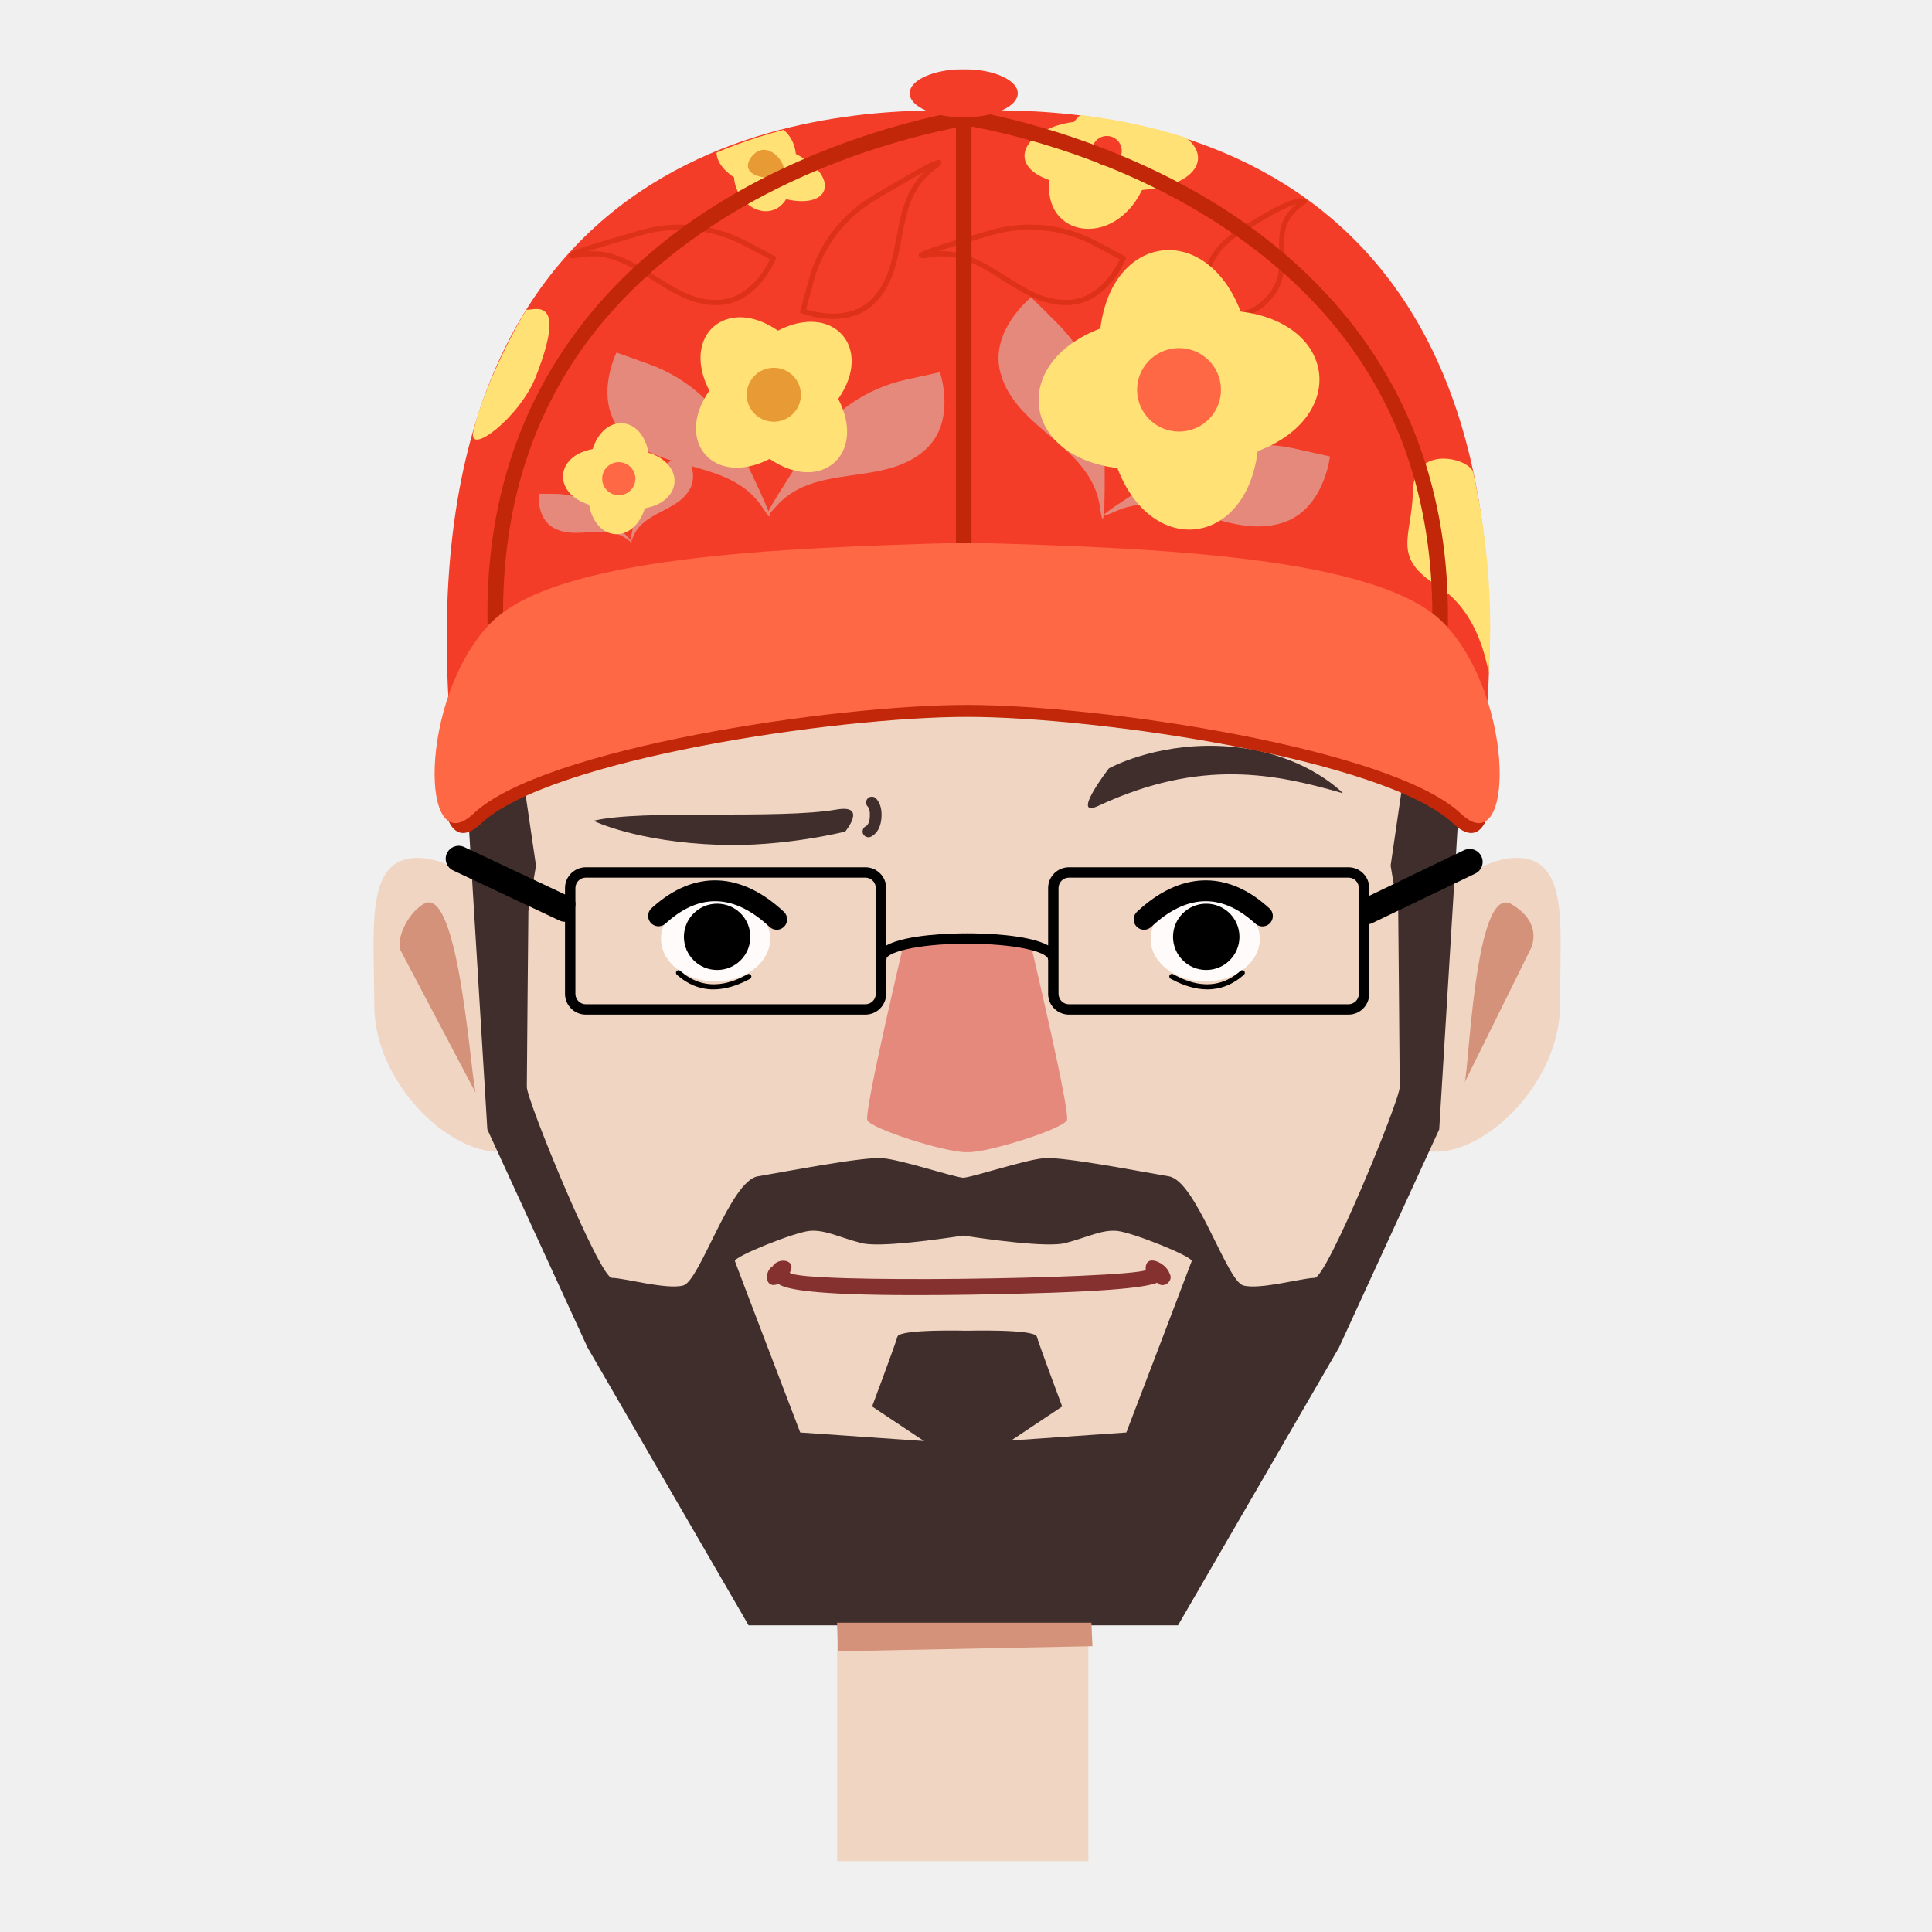
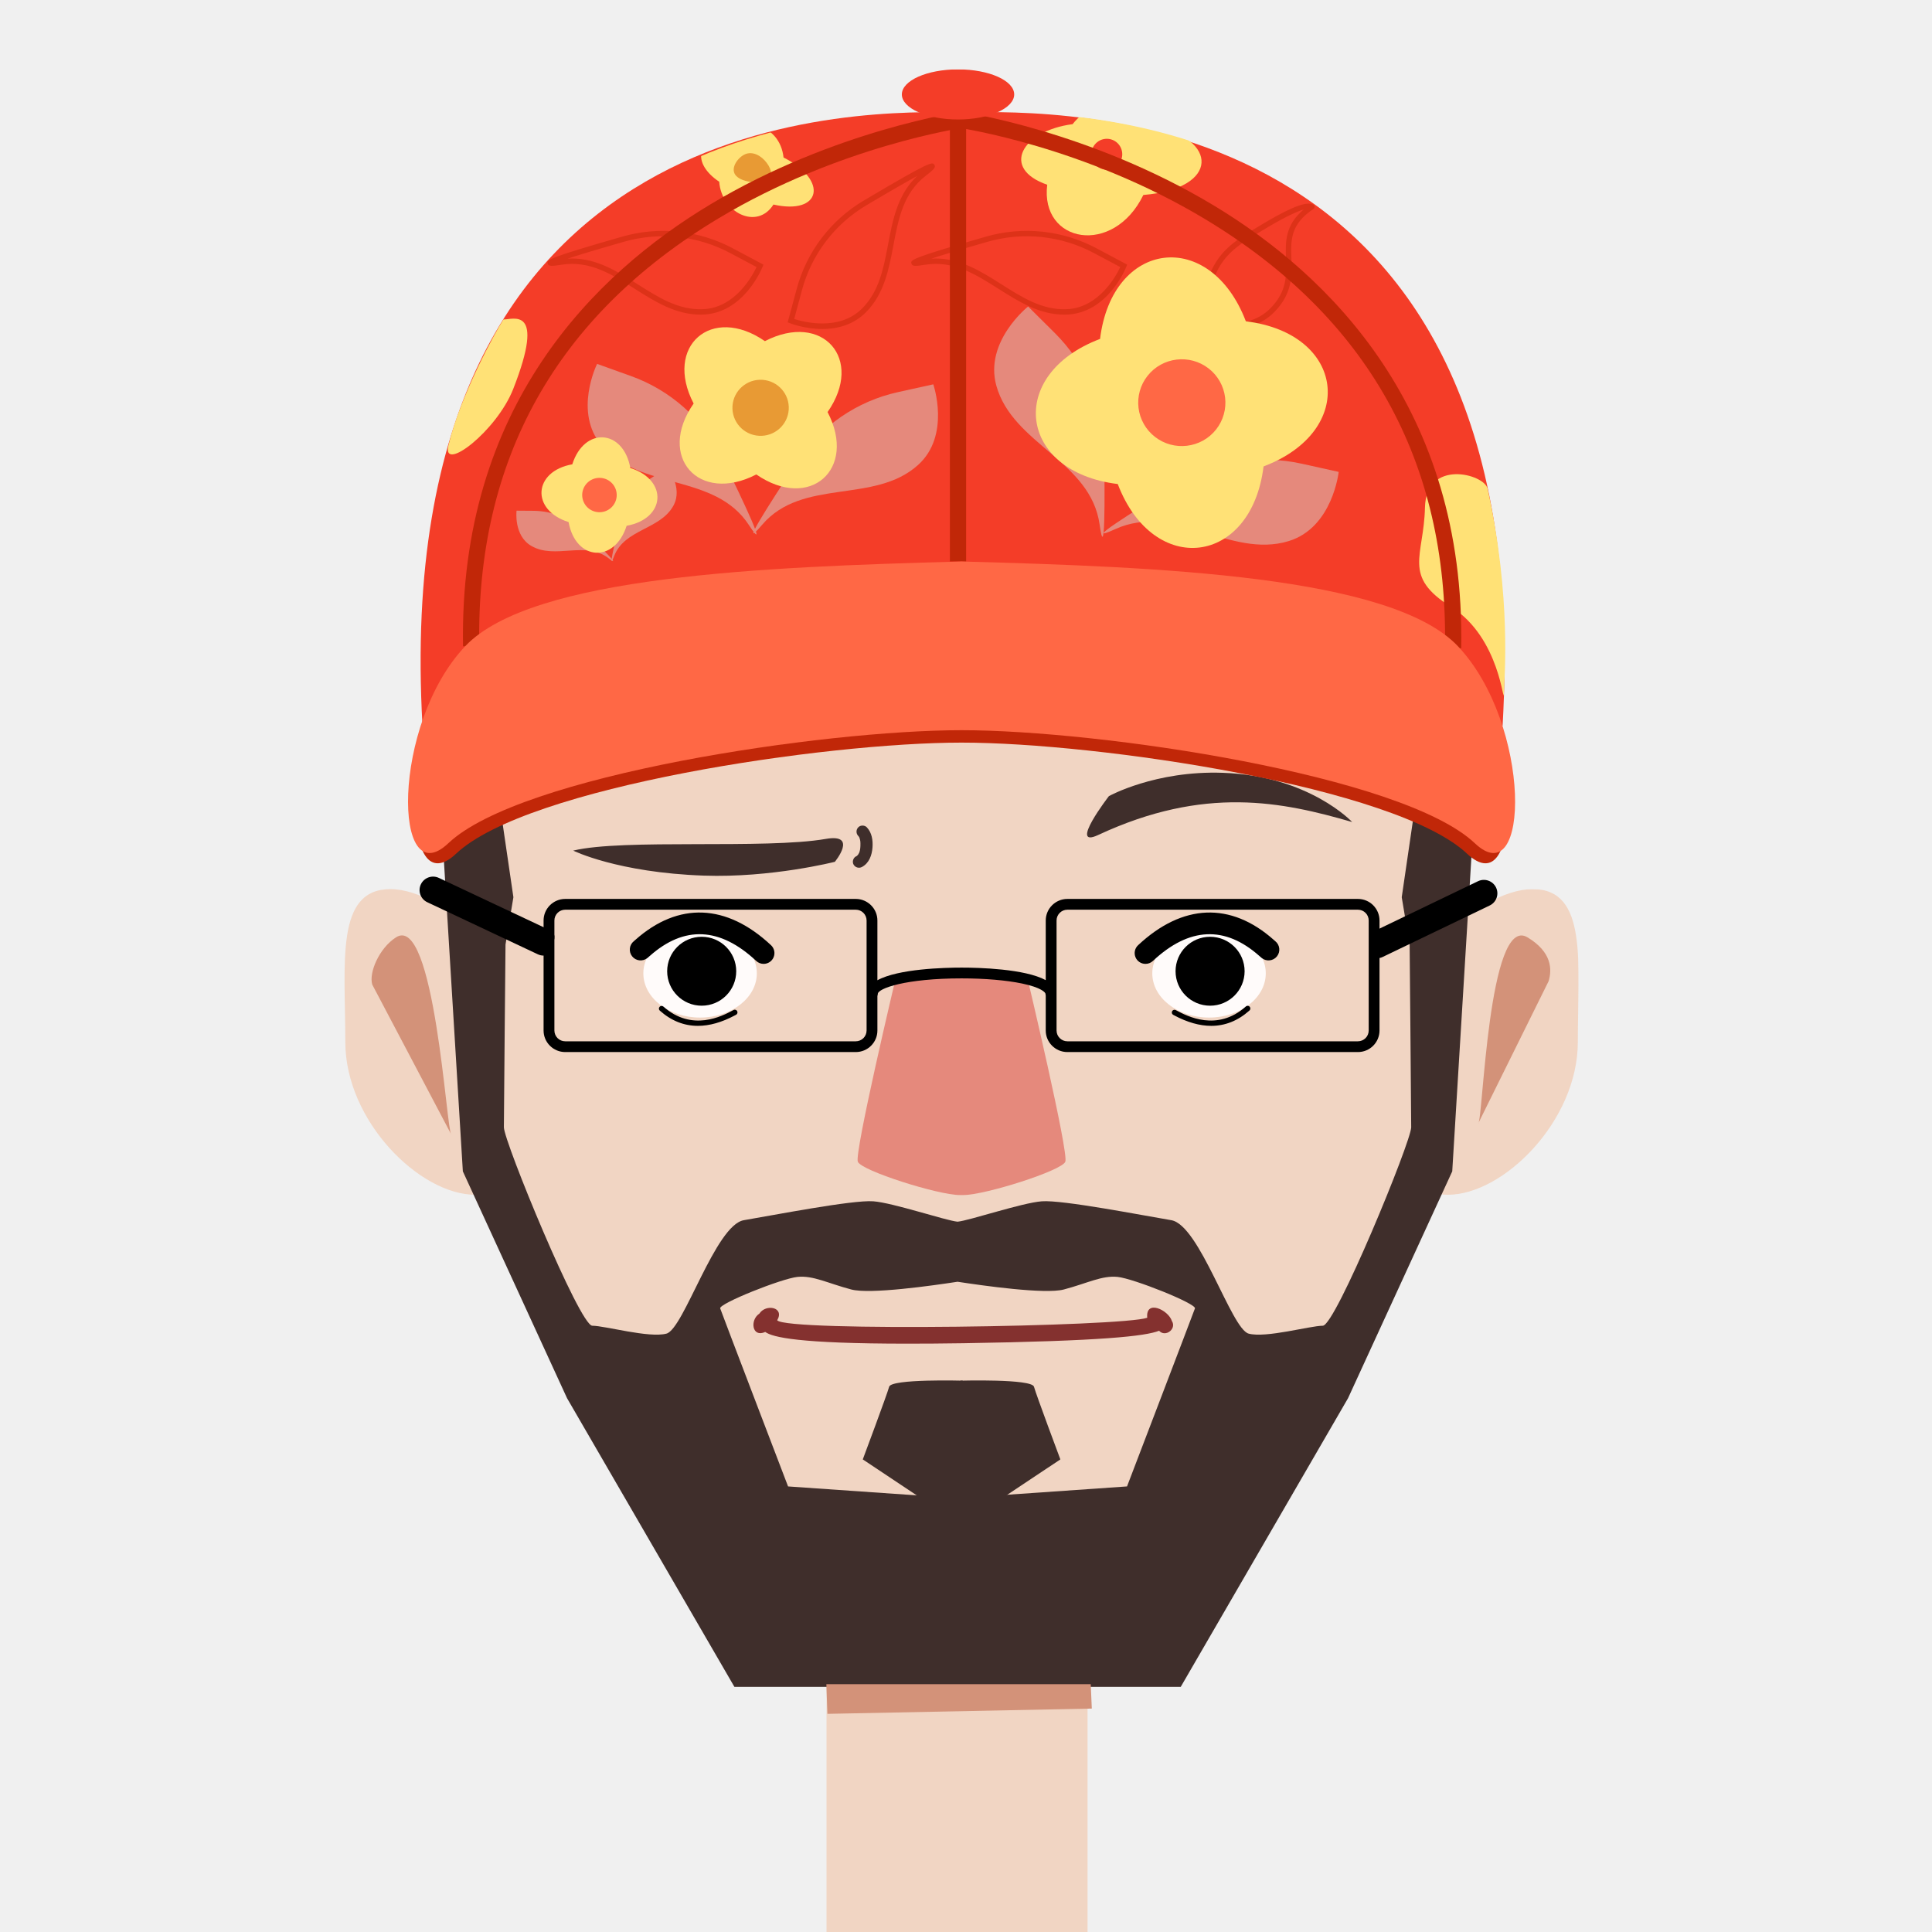
<svg xmlns="http://www.w3.org/2000/svg" xmlns:xlink="http://www.w3.org/1999/xlink" width="300" height="300">
  <defs>
-     <path id="a" d="M.737.122h28.51v45.66H.736z" />
-     <path d="M81.41.146h-1.176C67.588.082-5.038-2.63.338 91.918l80.491-12.014 80.485 12.014c5.034-88.562-58.38-91.79-76.81-91.79-1.25 0-2.293.014-3.094.018" id="c" />
-     <path d="M81.41.146h-1.176C67.588.082-5.038-2.63.338 91.918l80.491-12.014 80.485 12.014c5.034-88.562-58.38-91.79-76.81-91.79-1.25 0-2.293.014-3.094.018" id="e" />
-     <path d="M81.41.146h-1.176C67.588.082-5.038-2.63.338 91.918l80.491-12.014 80.485 12.014c5.034-88.562-58.38-91.79-76.81-91.79-1.25 0-2.293.014-3.094.018" id="g" />
-     <path d="M81.41.146h-1.176C67.588.082-5.038-2.63.338 91.918l80.491-12.014 80.485 12.014c5.034-88.562-58.38-91.79-76.81-91.79-1.25 0-2.293.014-3.094.018" id="i" />
-     <path id="k" d="M0 279h184.355V.743H0z" />
+     <path id="a" d="M.766.127h29.633v47.46H.766z" />
+     <path d="M84.62.152h-1.223C70.253.085-5.237-2.735.35 95.542l83.665-12.488 83.658 12.489C172.907 3.488 106.993.133 87.835.133c-1.298 0-2.382.015-3.215.019" id="c" />
+     <path d="M84.62.152h-1.223C70.253.085-5.237-2.735.35 95.542l83.665-12.488 83.658 12.489C172.907 3.488 106.993.133 87.835.133c-1.298 0-2.382.015-3.215.019" id="e" />
+     <path d="M84.62.152h-1.223C70.253.085-5.237-2.735.35 95.542l83.665-12.488 83.658 12.489C172.907 3.488 106.993.133 87.835.133c-1.298 0-2.382.015-3.215.019" id="g" />
+     <path d="M84.62.152h-1.223C70.253.085-5.237-2.735.35 95.542l83.665-12.488 83.658 12.489C172.907 3.488 106.993.133 87.835.133c-1.298 0-2.382.015-3.215.019" id="i" />
+     <path id="k" d="M0 290h191.624V.772H0z" />
  </defs>
  <g fill="none" fill-rule="evenodd">
-     <path fill="#F1D5C3" d="M130 289h39v-42h-39z" />
-     <g transform="translate(213.11 133.082)">
+     <path fill="#F1D5C3" d="M128.339 300h40.537v-43.656H128.34z" />
+     <g transform="translate(214.725 137.934)">
      <mask id="b" fill="#fff">
        <use xlink:href="#a" />
      </mask>
-       <path d="M.737 24.583c0 11.821.695 21.2 8.988 21.2 8.292 0 19.406-11.01 19.406-22.83 0-11.822 1.551-22.83-6.74-22.83C14.097.122.736 12.762.736 24.582" fill="#F1D5C3" mask="url(#b)" />
+       <path d="M.766 25.552c0 12.287.723 22.036 9.342 22.036 8.62 0 20.172-11.444 20.172-23.73C30.28 11.57 31.892.126 23.273.126 14.653.127.766 13.265.766 25.552" fill="#F1D5C3" mask="url(#b)" />
    </g>
-     <path d="M86.51 157.665c0 11.82-.697 21.2-8.988 21.2-8.293 0-19.407-11.01-19.407-22.831s-1.55-22.83 6.741-22.83c8.293 0 21.654 12.64 21.654 24.46" fill="#F1D5C3" />
-     <path d="M222.988 144.738c0 57.234-32.626 103.63-72.872 103.63-40.245 0-72.87-46.396-72.87-103.63 0-57.233 32.625-103.629 72.87-103.629 40.246 0 72.872 46.396 72.872 103.63" fill="#F1D5C3" />
-     <path d="M151.354 252.94v.016s-.025 0-.065-.008c.016 0 .04-.008.065-.008m-.13 0c.024 0 .049.008.065.008-.04.008-.065.008-.065.008v-.016zm.081-29.004c-.032 0-.073 0-.121.008.016-.008.024-.008.04-.008h.081z" fill="#3F2E2B" />
-     <path d="M121.406 198.65a.854.854 0 01.081-.098c.032-.048.065-.104.105-.153-.064.08-.121.161-.186.25" fill="#5B1813" />
-     <path d="M92.162 127.452c7.388-1.81 28.686-.176 37.737-1.748 4.874-.848 1.348 3.42 1.348 3.42s-9.474 2.417-19.588 2.062c-12.898-.454-19.497-3.734-19.497-3.734m116.368-4.27c-10.371-3.003-22.003-5.502-37.96 1.943-4.483 2.09 1.617-5.811 1.617-5.811s6.9-3.841 17.015-3.486c12.898.453 19.327 7.354 19.327 7.354m-73.787 2.075c.032.033.063.067.092.103-.072-.095-.079-.102-.022-.02.036.067.122.16.13.237-.046-.113-.05-.122-.015-.028a2.762 2.762 0 01.132.537c-.017-.126-.02-.136-.008-.032.005.093.014.187.017.28a6.365 6.365 0 01-.032.845c.02-.206-.024.13-.032.167a3.084 3.084 0 01-.142.474c.05-.114.053-.124.01-.033-.044.078-.083.158-.133.234a1.79 1.79 0 01-.077.11c.074-.095.08-.105.014-.029-.062.057-.119.141-.193.183.213-.12-.054.019-.095.04-.42.226-.586.839-.326 1.241a.93.93 0 001.243.326c1.074-.58 1.486-1.773 1.567-2.92.075-1.067-.088-2.187-.845-2.997-.324-.348-.961-.352-1.285 0a.925.925 0 000 1.282m15.62 81.38s-10.673-.301-11.002.906c-.328 1.206-3.94 10.857-3.94 10.857l14.942 9.953v-21.716z" fill="#3F2E2B" />
-     <path d="M160.016 146.495s6.2 26.09 5.66 27.435c-.54 1.344-11.995 4.976-15.23 4.976h-.538c-3.234 0-14.69-3.632-15.228-4.976-.54-1.345 5.66-27.435 5.66-27.435h19.676z" fill="#E5897C" />
-     <path d="M149.993 206.637s10.674-.301 11.002.906c.328 1.206 3.941 10.857 3.941 10.857l-14.943 9.953v-21.716z" fill="#3F2E2B" />
-     <path d="M181.6 197.73c-.513-1.65-3.953-3.288-3.684-.491-3.709 1.326-53.849 2.116-55.282.379 0 0 .008-.009.008-.017 1.133-1.96-1.717-2.474-2.674-.975-1.43.92-1.119 3.643.88 2.733 1.091.798 5.026 1.749 21.24 1.749 2.488 0 5.267-.016 8.369-.064 20.721-.331 27.176-1.048 29.228-1.863.939 1.029 2.656-.275 1.915-1.45" fill="#84312F" />
-     <path d="M150.562 84.21c-.13-.008-.259-.008-.388-.016.13 0 .259-.008.388-.008v.024zm-.388-.016c-.13.008-.258.008-.388.016v-.024c.13 0 .259.008.388.008" fill="#FF6845" />
-     <path d="M119.592 145.787c0 3.648-3.795 6.606-8.477 6.606s-8.477-2.958-8.477-6.606c0-3.649 3.795-6.606 8.477-6.606s8.477 2.957 8.477 6.606" fill="#FFFBFA" />
-     <path d="M116.514 145.473a5.153 5.153 0 01-5.158 5.147 5.153 5.153 0 01-5.16-5.147 5.153 5.153 0 015.16-5.148 5.153 5.153 0 015.158 5.148" fill="#000" />
-     <path d="M120.608 144.372c-.395 0-.793-.144-1.105-.436-5.41-5.064-10.762-5.316-15.906-.745a9.845 9.845 0 01-.366.315 1.614 1.614 0 01-2.005-2.529c.053-.041.127-.108.223-.195 6.421-5.704 13.618-5.42 20.265.802a1.613 1.613 0 01-1.106 2.788m-9.822 9.259c-2.08 0-3.982-.759-5.688-2.275a.402.402 0 01-.033-.569.405.405 0 01.57-.033c4.277 3.802 8.803 1.398 10.29.608l.16-.086a.403.403 0 11.376.714l-.156.083c-1.956 1.039-3.799 1.558-5.52 1.558" fill="#000" />
-     <path d="M178.67 145.787c0 3.648 3.795 6.606 8.477 6.606 4.681 0 8.477-2.958 8.477-6.606 0-3.649-3.796-6.606-8.477-6.606-4.682 0-8.477 2.957-8.477 6.606" fill="#FFFBFA" />
-     <path d="M182.145 145.473a5.153 5.153 0 005.159 5.147 5.152 5.152 0 005.158-5.147 5.153 5.153 0 00-5.158-5.148 5.153 5.153 0 00-5.16 5.148" fill="#000" />
-     <path d="M177.653 144.372a1.612 1.612 0 01-1.106-2.788c6.648-6.222 13.845-6.505 20.266-.802.096.086.17.154.222.195a1.613 1.613 0 01-2.004 2.53 9.114 9.114 0 01-.367-.316c-5.144-4.569-10.495-4.32-15.906.745a1.61 1.61 0 01-1.105.436m9.824 9.259c-1.721 0-3.564-.52-5.52-1.558l-.156-.083a.403.403 0 11.374-.713l.162.084c1.487.79 6.013 3.195 10.29-.607a.403.403 0 11.537.602c-1.705 1.516-3.608 2.275-5.687 2.275" fill="#000" />
-     <path d="M174.895 222.436l-25.319 1.758-25.318-1.758s-9.904-25.892-10.139-26.594c-.234-.709 9.194-4.474 11.553-4.707 2.359-.234 4.483.943 8.022 1.878 2.811.75 12.15-.58 15.882-1.153 3.74.572 13.08 1.903 15.891 1.153 3.53-.935 5.655-2.112 8.014-1.878 2.359.233 11.795 3.998 11.56 4.707-.242.702-10.146 26.594-10.146 26.594zm44.1-108.963l-3.06 20.943 1.179 7.061s.234 25.184.234 27.304c0 2.112-11.318 29.649-13.209 29.649-1.882 0-8.49 1.878-11.084 1.177-2.593-.71-7.31-16.235-11.552-16.945-4.25-.71-16.278-3.063-19.34-2.821-2.973.226-10.81 2.878-12.587 3.047-1.769-.17-9.613-2.821-12.578-3.047-3.07-.242-15.099 2.112-19.34 2.821-4.25.71-8.967 16.236-11.56 16.945-2.594.701-9.194-1.177-11.084-1.177-1.883 0-13.209-27.537-13.209-29.65 0-2.12.242-27.303.242-27.303l1.18-7.061-3.07-20.943h-8.256l.945 15.534 2.827 46.36 15.568 33.89 25.003 43.127h66.673l24.995-43.128 15.568-33.89 2.827-46.36.945-15.533h-8.256z" fill="#3F2E2B" />
-     <path d="M231.002 108.817L150.33 96.815l-80.68 12.002c-5.39-94.446 67.407-91.735 80.082-91.67h1.18c12.643-.065 85.48-2.792 80.091 91.67" fill="#F43D28" />
-     <g transform="translate(70 17)">
+     <path d="M83.134 163.487c0 12.287-.724 22.035-9.343 22.035-8.62 0-20.171-11.443-20.171-23.73s-1.613-23.73 7.006-23.73c8.62 0 22.508 13.138 22.508 25.425" fill="#F1D5C3" />
+     <path d="M224.993 150.05c0 59.49-33.912 107.715-75.745 107.715-41.832 0-75.743-48.225-75.743-107.714 0-59.49 33.911-107.715 75.743-107.715 41.833 0 75.745 48.225 75.745 107.715" fill="#F1D5C3" />
+     <path d="M150.534 262.518v.017s-.025 0-.067-.008c.017 0 .042-.009.067-.009" fill="#3F2E2B" />
+     <path d="M150.4 262.518c.025 0 .05.009.067.009-.042.008-.067.008-.067.008v-.017zm.084-30.148c-.034 0-.076 0-.126.009.017-.009.025-.009.042-.009h.084z" fill="#3F2E2B" />
+     <path d="M119.406 206.087a.888.888 0 01.084-.1c.034-.051.067-.11.11-.16-.068.084-.127.168-.194.26" fill="#5B1813" />
+     <path d="M89.009 132.083c7.68-1.882 29.816-.183 39.225-1.818 5.066-.88 1.401 3.556 1.401 3.556s-9.847 2.512-20.36 2.143c-13.407-.472-20.266-3.881-20.266-3.881m120.955-4.439c-10.78-3.121-22.87-5.719-39.456 2.02-4.66 2.173 1.68-6.04 1.68-6.04s7.173-3.993 17.687-3.623c13.407.47 20.089 7.643 20.089 7.643m-76.696 2.158c.033.034.065.07.095.106-.074-.099-.082-.106-.023-.02.038.07.127.166.136.245-.048-.117-.053-.126-.016-.028a2.871 2.871 0 01.137.558c-.018-.13-.02-.142-.009-.034.006.098.016.195.019.292a6.616 6.616 0 01-.034.878c.021-.214-.025.134-.033.174a3.206 3.206 0 01-.147.492c.051-.118.054-.129.01-.034-.046.081-.087.164-.139.243a1.86 1.86 0 01-.08.115c.078-.1.083-.11.015-.03-.065.059-.124.146-.2.19.22-.124-.057.019-.1.042-.435.234-.609.871-.338 1.29a.967.967 0 001.292.338c1.116-.603 1.544-1.843 1.628-3.034.08-1.11-.091-2.274-.877-3.117-.338-.36-1-.366-1.336 0a.961.961 0 000 1.334m16.236 84.588s-11.094-.313-11.436.941c-.341 1.254-4.096 11.286-4.096 11.286l15.532 10.345V214.39z" fill="#3F2E2B" />
+     <path d="M159.538 151.876s6.444 27.12 5.884 28.517c-.561 1.397-12.468 5.172-15.83 5.172h-.56c-3.362 0-15.27-3.775-15.83-5.172-.56-1.398 5.885-28.517 5.885-28.517h20.45z" fill="#E5897C" />
+     <path d="M149.12 214.39s11.094-.313 11.436.941c.341 1.254 4.096 11.286 4.096 11.286l-15.532 10.345V214.39z" fill="#3F2E2B" />
+     <path d="M181.973 205.132c-.533-1.715-4.109-3.418-3.83-.511-3.854 1.378-55.97 2.2-57.46.394 0 0 .008-.009.008-.017 1.177-2.039-1.785-2.572-2.78-1.014-1.486.957-1.163 3.787.916 2.84 1.133.83 5.223 1.819 22.076 1.819 2.586 0 5.475-.017 8.7-.067 21.538-.344 28.247-1.09 30.38-1.936.976 1.07 2.76-.286 1.99-1.508" fill="#84312F" />
+     <path d="M149.711 87.136c-.134-.008-.268-.008-.403-.017.135 0 .269-.008.403-.008v.025zm-.403-.016c-.134.008-.268.008-.403.016v-.025c.135 0 .269.008.403.008" fill="#FF6845" />
+     <path d="M117.52 151.14c0 3.793-3.944 6.867-8.81 6.867-4.867 0-8.812-3.074-8.812-6.867 0-3.792 3.945-6.866 8.812-6.866 4.866 0 8.81 3.074 8.81 6.866" fill="#FFFBFA" />
+     <path d="M114.32 150.814c0 2.955-2.4 5.35-5.36 5.35a5.356 5.356 0 01-5.363-5.35c0-2.955 2.4-5.35 5.362-5.35a5.356 5.356 0 015.362 5.35" fill="#000" />
+     <path d="M118.577 149.67c-.412 0-.825-.15-1.149-.453-5.624-5.264-11.186-5.526-16.533-.775-.165.147-.293.258-.38.328a1.677 1.677 0 01-2.084-2.629c.054-.043.131-.113.231-.202 6.674-5.93 14.155-5.634 21.064.833a1.676 1.676 0 01-1.15 2.898m-10.209 9.624c-2.163 0-4.14-.789-5.912-2.365a.418.418 0 01-.034-.591.421.421 0 01.592-.035c4.446 3.953 9.15 1.453 10.695.632l.168-.089a.42.42 0 11.39.742l-.162.086c-2.033 1.08-3.949 1.62-5.737 1.62" fill="#000" />
+     <path d="M178.927 151.14c0 3.793 3.945 6.867 8.812 6.867 4.866 0 8.81-3.074 8.81-6.867 0-3.792-3.944-6.866-8.81-6.866-4.867 0-8.812 3.074-8.812 6.866" fill="#FFFBFA" />
+     <path d="M182.54 150.814c0 2.955 2.4 5.35 5.362 5.35a5.356 5.356 0 005.361-5.35c0-2.955-2.4-5.35-5.361-5.35a5.357 5.357 0 00-5.363 5.35" fill="#000" />
+     <path d="M177.87 149.67a1.675 1.675 0 01-1.149-2.898c6.91-6.467 14.39-6.762 21.064-.833.1.088.178.159.232.202a1.676 1.676 0 01-2.083 2.629 9.474 9.474 0 01-.381-.328c-5.348-4.749-10.91-4.49-16.533.775a1.676 1.676 0 01-1.15.453m10.211 9.624c-1.788 0-3.704-.54-5.737-1.62l-.162-.086a.418.418 0 11.389-.742l.168.088c1.546.821 6.25 3.32 10.696-.63a.42.42 0 11.558.626c-1.773 1.575-3.75 2.364-5.912 2.364" fill="#000" />
+     <path d="M175.004 230.812l-26.317 1.827-26.317-1.827s-10.294-26.914-10.538-27.643c-.243-.737 9.556-4.65 12.008-4.893 2.452-.243 4.66.98 8.338 1.952 2.922.78 12.63-.603 16.509-1.198 3.888.595 13.595 1.978 16.517 1.198 3.67-.972 5.878-2.195 8.33-1.952 2.452.243 12.26 4.156 12.016 4.893-.252.73-10.546 27.643-10.546 27.643zm45.84-113.26l-3.183 21.77 1.226 7.34s.243 26.175.243 28.379c0 2.195-11.764 30.818-13.729 30.818-1.956 0-8.825 1.952-11.52 1.224-2.696-.738-7.6-16.876-12.009-17.613-4.416-.738-16.92-3.184-20.102-2.933-3.09.235-11.236 2.991-13.083 3.167-1.839-.176-9.993-2.932-13.074-3.167-3.191-.251-15.695 2.195-20.103 2.933-4.417.737-9.32 16.875-12.016 17.613-2.696.728-9.556-1.224-11.521-1.224-1.957 0-13.73-28.623-13.73-30.818 0-2.204.253-28.38.253-28.38l1.225-7.34-3.19-21.769h-8.582l.982 16.147 2.94 48.188 16.18 35.225 25.99 44.828h69.3l25.982-44.828 16.18-35.225 2.94-48.188.982-16.147h-8.582z" fill="#3F2E2B" />
+     <path d="M233.323 112.713l-83.854-12.475-83.862 12.475c-5.6-98.17 70.066-95.352 83.241-95.285h1.226c13.141-.067 88.85-2.9 83.249 95.285" fill="#F43D28" />
+     <g transform="translate(65.973 17.276)">
      <mask id="d" fill="#fff">
        <use xlink:href="#c" />
      </mask>
-       <path d="M108.89 2.272c9.57 1.802 9.973 9.277-1.557 10.234-4.483 9.206-15.44 7.206-14.36-1.53-7.017-2.431-3.796-8.053 3.793-9.05 3.573-4.534 10.942-4.597 12.124.346" fill="#FFE176" mask="url(#d)" />
+       <path d="M113.183 2.362c9.947 1.872 10.366 9.642-1.618 10.637-4.66 9.569-16.048 7.49-14.926-1.59-7.294-2.528-3.947-8.37 3.943-9.408 3.713-4.711 11.373-4.777 12.6.361" fill="#FFE176" mask="url(#d)" />
    </g>
-     <g transform="translate(70 17)">
+     <g transform="translate(65.973 17.276)">
      <mask id="f" fill="#fff">
        <use xlink:href="#e" />
      </mask>
-       <path d="M103.507 4.79a2.313 2.313 0 010 3.268 2.306 2.306 0 01-3.263 0 2.313 2.313 0 010-3.268 2.306 2.306 0 013.263 0" fill="#F43D28" mask="url(#f)" />
+       <path d="M107.588 4.979a2.404 2.404 0 010 3.396 2.396 2.396 0 01-3.392 0 2.404 2.404 0 010-3.396 2.396 2.396 0 013.392 0" fill="#F43D28" mask="url(#f)" />
    </g>
-     <g transform="translate(70 17)">
+     <g transform="translate(65.973 17.276)">
      <mask id="h" fill="#fff">
        <use xlink:href="#g" />
      </mask>
-       <path d="M53.583 6.908c6.779 3.42 5.614 8.638-1.509 7.027-2.448 3.875-7.765 1.21-8.1-3.407-4.137-2.744-3.377-6.55 1.258-6.142 2.09-3.848 7.797-2.56 8.35 2.522" fill="#FFE176" mask="url(#h)" />
+       <path d="M55.695 7.18c7.047 3.556 5.836 8.979-1.568 7.305-2.545 4.027-8.07 1.256-8.42-3.542-4.3-2.852-3.51-6.809 1.309-6.384 2.171-4 8.104-2.662 8.68 2.622" fill="#FFE176" mask="url(#h)" />
    </g>
-     <g transform="translate(70 17)">
+     <g transform="translate(65.973 17.276)">
      <mask id="j" fill="#fff">
        <use xlink:href="#i" />
      </mask>
-       <path d="M51.068 7.705c.856 1.139.96 2.31-.257 2.725-1.175.4-3.704.14-4.449-.953-.724-1.061.437-2.622 1.502-3.067 1.1-.459 2.374.192 3.204 1.295" fill="#E89A34" mask="url(#j)" />
+       <path d="M53.081 8.009c.89 1.183.999 2.401-.266 2.832-1.223.416-3.85.145-4.625-.99-.753-1.103.454-2.726 1.561-3.188 1.144-.477 2.468.199 3.33 1.346" fill="#E89A34" mask="url(#j)" />
    </g>
-     <g transform="translate(58 10)">
-       <path d="M167.685 117.908c-10.605-10.018-55.142-16.59-75.511-16.59-20.37 0-64.9 6.57-75.503 16.59-8.14 7.692-8.441-17.388 2.483-28.922 9.817-10.342 44.171-11.645 72.639-12.42.126-.008.254-.008.38-.016.129.008.256.008.383.017 28.475.774 62.829 2.077 72.639 12.419 10.932 11.534 10.63 36.616 2.49 28.922" fill="#C12708" />
-       <path d="M29.744 133.137c-.29 0-.584-.062-.863-.194l-16.517-7.78a2.005 2.005 0 01-.962-2.676 2.023 2.023 0 012.69-.957l16.517 7.78c1.009.475.857 1.337.38 2.34-.345.726-.489 1.487-1.245 1.487m124.466.403c-.75 0-.394-.592-.743-1.309-.485-1-.16-2.403-.137-2.511l15.993-7.693a2.024 2.024 0 012.698.935c.484 1 .064 2.202-.94 2.685l-15.993 7.692a2.014 2.014 0 01-.877.2" fill="#000" />
-       <path fill="#D39279" d="M71.98 241.978l.16 4.432 39.494-.787-.16-3.645zm-56.034-82.116c-.71-.353-2.5-33.15-8.259-29.452-2.532 1.626-4.078 5.294-3.545 7.058m165.219 20.739c.71-.352 1.498-31.325 7.362-27.797 3.646 2.192 3.682 4.785 3.15 6.55" />
-       <path d="M82.696 48.954l5.256-1.158s2.639 7.616-2.273 12.042c-6.542 5.897-17.265 1.878-23.299 8.941-3.637 4.258 1.038-3.061 5.325-9.547a24.206 24.206 0 0114.99-10.278" fill="#E5897C" />
-       <path d="M33.983 28.998c3.726 0 6.813 1.953 9.81 3.85 3.108 1.967 6.041 3.836 9.656 3.726 4.862-.13 7.479-4.98 8.1-6.299l-3.928-2.088a21.283 21.283 0 00-15.932-1.68c-4.257 1.22-6.825 2.006-8.37 2.512a9.92 9.92 0 01.664-.021m19.2 8.384c-3.73 0-6.826-1.96-9.823-3.855-3.466-2.194-6.74-4.263-10.943-3.601-1.482.234-1.97.27-2.075-.2-.112-.504-.169-.756 11.124-3.991a22.1 22.1 0 0116.536 1.743l4.576 2.433-.132.334c-.113.284-2.838 6.968-8.975 7.133a9.22 9.22 0 01-.288.004m35.139-8.384c3.725 0 6.812 1.953 9.81 3.85 3.108 1.967 6.04 3.836 9.656 3.726 4.861-.13 7.478-4.98 8.1-6.299l-3.929-2.088a21.283 21.283 0 00-15.931-1.68c-4.258 1.22-6.825 2.006-8.37 2.512.223-.015.445-.021.664-.021m19.2 8.384c-3.73 0-6.827-1.96-9.823-3.855-3.466-2.194-6.743-4.263-10.944-3.601-1.48.234-1.969.27-2.075-.2-.112-.504-.168-.756 11.125-3.991a22.092 22.092 0 0116.536 1.743l4.576 2.433-.133.334c-.112.284-2.838 6.968-8.974 7.133a9.305 9.305 0 01-.288.004m-40.348.649c1.39.449 6.737 1.863 10.157-1.578 2.54-2.557 3.185-5.959 3.867-9.561.697-3.679 1.416-7.473 4.353-10.227-1.428.777-3.758 2.105-7.563 4.364a21.109 21.109 0 00-9.66 12.721l-1.154 4.281zm4.204 1.498c-2.58 0-4.683-.806-4.84-.868l-.335-.13 1.344-4.989A21.905 21.905 0 0177.574 20.34c10.09-5.99 10.237-5.778 10.53-5.352.273.398-.087.727-1.271 1.644-3.36 2.6-4.08 6.393-4.84 10.41-.675 3.562-1.373 7.246-4.088 9.978-1.95 1.962-4.4 2.51-6.527 2.51zm56.766-1.498c1.39.449 6.736 1.863 10.157-1.578 2.514-2.53 2.427-5.005 2.343-7.4-.088-2.48-.177-5.036 2.657-7.39-.901.278-2.512.96-5.277 2.603l-.381.226c-4.636 2.75-6.963 4.13-8.346 9.258l-1.153 4.281zm4.205 1.498c-2.58 0-4.684-.806-4.84-.868l-.336-.13 1.344-4.989c1.467-5.444 4.04-6.97 8.712-9.74l.38-.227c4.134-2.454 6.322-3.156 7.134-2.595a.364.364 0 01-.001.617c-3.47 2.303-3.387 4.677-3.291 7.427.086 2.446.183 5.218-2.576 7.995-1.95 1.962-4.4 2.51-6.526 2.51z" fill="#DD3218" />
-       <path d="M42.795 46.559l-5.065-1.817s-3.595 7.218.709 12.232c5.733 6.68 16.883 4.058 21.96 11.83 3.063 4.685-.635-3.17-4.055-10.146a24.168 24.168 0 00-13.55-12.1" fill="#E5897C" />
-       <path d="M46.127 61.587l2.131-1.32s2.346 2.943.876 5.647c-1.96 3.602-7.3 3.488-8.855 7.525-.936 2.434-.02-1.506.855-5.02a11.234 11.234 0 014.993-6.832" fill="#E5897C" />
-       <path d="M28.206 66.687l-2.51-.017s-.457 3.728 2.216 5.27c3.561 2.054 8.057-.82 11.5 1.816 2.076 1.588-.773-1.297-3.363-3.837a11.314 11.314 0 00-7.843-3.232m114.849-7.024l5.458 1.214s-.887 8.323-7.467 10.336c-8.765 2.68-17.076-5.802-25.879-1.8-5.306 2.412 2.332-2.426 9.235-6.65a25.248 25.248 0 0118.653-3.1" fill="#E5897C" />
-       <path d="M106.077 40.098l-3.96-3.93s-6.577 5.217-4.747 11.82c2.438 8.798 14.091 11.217 15.43 20.757.807 5.75.803-3.26.673-11.324a24.97 24.97 0 00-7.396-17.323" fill="#E5897C" />
-       <path d="M72.161 51.939c4.47 8.568-2.679 14.826-10.646 9.318-8.608 4.45-14.897-2.666-9.363-10.595-4.47-8.568 2.679-14.827 10.646-9.319 8.609-4.45 14.897 2.666 9.363 10.596" fill="#FFE176" />
-       <path d="M66.357 51.568c-.15 2.309-2.15 4.06-4.47 3.913-2.32-.148-4.08-2.14-3.93-4.449.148-2.308 2.15-4.06 4.469-3.911 2.32.147 4.08 2.14 3.93 4.447" fill="#E89A34" />
-       <path d="M42.696 60.294c5.668 1.785 5.295 7.58-.556 8.63-1.793 5.642-7.616 5.27-8.67-.553-5.67-1.785-5.296-7.58.555-8.63 1.793-5.642 7.616-5.27 8.67.553" fill="#FFE176" />
-       <path d="M40.02 62.637a2.558 2.558 0 01-.234 3.623c-1.07.936-2.7.832-3.64-.232a2.559 2.559 0 01.233-3.623 2.588 2.588 0 013.64.232" fill="#FF6845" />
-       <path d="M137.291 60.058c-1.82 14.831-16.449 16.598-21.781 2.63-14.902-1.81-16.677-16.37-2.644-21.677 1.821-14.832 16.449-16.598 21.782-2.631 14.902 1.812 16.677 16.37 2.643 21.678" fill="#FFE176" />
-       <path d="M130.206 54.533c-2.22 2.818-6.313 3.312-9.144 1.104a6.462 6.462 0 01-1.11-9.1c2.218-2.819 6.312-3.313 9.144-1.105a6.462 6.462 0 011.11 9.1" fill="#FF6845" />
-       <path d="M17.702 86.933c-.631-35.87 19.742-55.7 36.944-66.017 18.553-11.129 37.53-13.854 37.72-13.88l.333 2.39c-.185.025-18.736 2.7-36.868 13.596-24.183 14.53-36.196 36.02-35.705 63.869l-2.424.042z" fill="#C12708" />
+     <g transform="translate(53.5 10)">
+       <path d="M174.297 122.556c-11.024-10.412-57.316-17.244-78.489-17.244-21.172 0-67.458 6.83-78.48 17.244-8.461 7.996-8.774-18.073 2.581-30.062 10.204-10.75 45.913-12.104 75.503-12.909.132-.008.264-.008.396-.016.133.008.265.008.397.016 29.598.805 65.306 2.16 75.503 12.909 11.363 11.989 11.049 38.06 2.589 30.062" fill="#C12708" />
+       <path d="M30.917 138.386c-.3 0-.607-.064-.897-.201l-17.169-8.087a2.084 2.084 0 01-.999-2.782 2.102 2.102 0 012.795-.994l17.17 8.086c1.047.494.89 1.39.395 2.433-.36.755-.51 1.545-1.295 1.545m129.373.419c-.78 0-.41-.615-.772-1.36-.505-1.04-.166-2.499-.143-2.61L176 126.837a2.103 2.103 0 012.804.972 2.086 2.086 0 01-.977 2.79l-16.623 7.996a2.093 2.093 0 01-.912.209" fill="#000" />
+       <path fill="#D39279" d="M74.818 251.518l.165 4.607 41.052-.818-.165-3.789zm-58.243-85.353c-.737-.367-2.6-34.457-8.584-30.614-2.633 1.691-4.24 5.504-3.686 7.337m171.733 21.557c.738-.367 1.557-32.56 7.653-28.894 3.79 2.28 3.827 4.974 3.274 6.81" />
+       <path d="M85.956 50.884l5.464-1.204s2.743 7.917-2.363 12.518c-6.8 6.129-17.945 1.951-24.217 9.293-3.781 4.426 1.079-3.182 5.534-9.923a25.16 25.16 0 0115.582-10.684" fill="#E5897C" />
+       <path d="M35.323 30.141c3.873 0 7.081 2.03 10.197 4.002 3.23 2.045 6.279 3.988 10.037 3.873 5.053-.136 7.773-5.177 8.419-6.547l-4.083-2.17a22.122 22.122 0 00-16.56-1.746c-4.425 1.268-7.094 2.084-8.7 2.61.232-.015.462-.022.69-.022m19.957 8.715c-3.877 0-7.095-2.037-10.21-4.007-3.603-2.28-7.006-4.431-11.375-3.744-1.54.245-2.047.282-2.157-.208-.116-.523-.175-.785 11.563-4.147a22.971 22.971 0 0117.189 1.81l4.756 2.53-.137.346c-.117.296-2.95 7.243-9.329 7.415-.1.002-.2.004-.299.004m36.523-8.714c3.872 0 7.081 2.03 10.197 4.002 3.23 2.045 6.278 3.988 10.036 3.873 5.054-.136 7.774-5.177 8.42-6.547l-4.083-2.17a22.122 22.122 0 00-16.56-1.746c-4.426 1.268-7.094 2.084-8.7 2.61.232-.015.462-.022.69-.022m19.957 8.715c-3.878 0-7.095-2.037-10.21-4.007-3.603-2.28-7.009-4.431-11.375-3.744-1.54.245-2.047.282-2.157-.208-.117-.523-.175-.785 11.563-4.147a22.963 22.963 0 0117.188 1.811l4.756 2.53-.138.346c-.116.296-2.95 7.243-9.327 7.415-.1.002-.2.004-.3.004m-41.938.674c1.445.467 7.002 1.937 10.557-1.64 2.64-2.658 3.31-6.194 4.02-9.938.724-3.823 1.471-7.767 4.524-10.63-1.484.808-3.907 2.188-7.862 4.536a21.941 21.941 0 00-10.041 13.223l-1.198 4.45zm4.37 1.557c-2.682 0-4.868-.837-5.031-.901l-.349-.137 1.397-5.184A22.769 22.769 0 0180.632 21.14c10.488-6.227 10.641-6.006 10.945-5.564.285.414-.09.757-1.32 1.71-3.494 2.701-4.241 6.645-5.032 10.82-.701 3.703-1.427 7.531-4.248 10.371-2.027 2.04-4.574 2.61-6.784 2.61zm59.004-1.557c1.445.467 7.001 1.937 10.557-1.64 2.613-2.63 2.522-5.203 2.435-7.692-.09-2.578-.184-5.234 2.762-7.681-.937.29-2.611.998-5.485 2.706l-.397.234c-4.818 2.859-7.237 4.293-8.674 9.624l-1.198 4.45zm4.37 1.557c-2.682 0-4.868-.837-5.031-.901l-.349-.137 1.397-5.184c1.525-5.66 4.2-7.245 9.055-10.125l.396-.235c4.297-2.55 6.57-3.281 7.414-2.698a.379.379 0 010 .642c-3.608 2.393-3.521 4.861-3.421 7.72.09 2.542.19 5.423-2.677 8.31-2.027 2.04-4.574 2.608-6.784 2.608z" fill="#DD3218" />
+       <path d="M44.482 48.395l-5.264-1.89s-3.737 7.504.736 12.716c5.96 6.943 17.549 4.217 22.827 12.296 3.183 4.87-.66-3.295-4.215-10.546a25.12 25.12 0 00-14.084-12.576" fill="#E5897C" />
+       <path d="M47.946 64.015l2.215-1.372s2.438 3.059.91 5.87c-2.036 3.743-7.588 3.626-9.204 7.822-.973 2.53-.021-1.566.89-5.218a11.677 11.677 0 015.189-7.102" fill="#E5897C" />
+       <path d="M29.318 69.317l-2.609-.019s-.475 3.875 2.304 5.478c3.701 2.135 8.374-.852 11.953 1.887 2.158 1.652-.804-1.347-3.496-3.988a11.76 11.76 0 00-8.152-3.358m119.377-7.301l5.674 1.26s-.922 8.652-7.762 10.744c-9.11 2.786-17.75-6.03-26.899-1.871-5.516 2.508 2.423-2.521 9.599-6.912a26.244 26.244 0 0119.388-3.221" fill="#E5897C" />
+       <path d="M110.26 41.679l-4.117-4.086s-6.836 5.424-4.934 12.287c2.534 9.145 14.647 11.66 16.038 21.575.839 5.977.835-3.389.7-11.77a25.954 25.954 0 00-7.687-18.006" fill="#E5897C" />
+       <path d="M75.006 53.986c4.647 8.907-2.784 15.411-11.066 9.687-8.947 4.625-15.484-2.772-9.732-11.014-4.647-8.905 2.785-15.41 11.066-9.686 8.948-4.625 15.484 2.771 9.732 11.013" fill="#FFE176" />
+       <path d="M68.973 53.602c-.155 2.399-2.235 4.22-4.645 4.066-2.412-.153-4.241-2.224-4.087-4.624.155-2.4 2.235-4.22 4.646-4.066 2.411.154 4.24 2.224 4.086 4.624" fill="#E89A34" />
+       <path d="M44.38 62.672c5.89 1.855 5.503 7.879-.578 8.97-1.865 5.864-7.917 5.477-9.013-.576-5.892-1.855-5.504-7.879.578-8.97 1.863-5.864 7.916-5.477 9.012.576" fill="#FFE176" />
+       <path d="M41.597 65.107a2.66 2.66 0 01-.243 3.766 2.69 2.69 0 01-3.784-.242 2.66 2.66 0 01.243-3.766 2.69 2.69 0 013.784.242" fill="#FF6845" />
+       <path d="M142.704 62.426c-1.892 15.416-17.097 17.253-22.64 2.734-15.49-1.883-17.334-17.015-2.748-22.532 1.893-15.417 17.097-17.253 22.64-2.735 15.49 1.883 17.336 17.016 2.748 22.533" fill="#FFE176" />
+       <path d="M135.34 56.683c-2.307 2.929-6.562 3.443-9.505 1.148a6.717 6.717 0 01-1.154-9.46c2.306-2.93 6.562-3.443 9.505-1.148a6.717 6.717 0 011.154 9.46" fill="#FF6845" />
+       <path d="M18.4 90.36c-.656-37.285 20.52-57.895 38.4-68.62C76.085 10.173 95.81 7.34 96.007 7.313l.347 2.484c-.192.027-19.475 2.806-38.322 14.132C32.895 39.033 20.41 61.37 20.92 90.317l-2.519.044z" fill="#C12708" />
      <mask id="l" fill="#fff">
        <use xlink:href="#k" />
      </mask>
-       <path fill="#C12708" mask="url(#l)" d="M90.435 74.257h2.424V8.269h-2.424z" />
-       <path d="M170.758 63.377c-.484-2.194-9.194-4.498-9.354 2.826-.16 7.324-3.444 10.229 3.915 14.847 7.358 4.616 7.803 14.972 7.867 12.962.07-2.171 1.17-14.3-2.428-30.635" fill="#FFE176" mask="url(#l)" />
-       <path d="M166.82 87.219l-2.424-.043c.491-27.876-11.545-49.417-35.774-64.023C110.488 12.22 92.004 9.51 91.82 9.484l.34-2.387c.19.026 19.166 2.808 37.719 13.992 17.2 10.37 37.573 30.26 36.942 66.13" fill="#C12708" mask="url(#l)" />
-       <path d="M168.848 116.348c-10.768-10.195-55.99-16.885-76.674-16.885-20.682 0-65.9 6.687-76.666 16.885-8.266 7.83-8.571-17.697 2.52-29.436 9.97-10.525 44.853-11.851 73.759-12.64.129-.007.258-.007.387-.015.13.008.259.008.388.016 28.913.788 63.797 2.114 73.758 12.64 11.1 11.738 10.793 37.266 2.528 29.435" fill="#FF6845" mask="url(#l)" />
-       <path d="M15.511 56.957c-.962 4.085 7.21-2.148 9.692-8.476 4.948-12.62-.164-10.305-1.465-10.38-1.167 1.778-6.467 11.387-8.227 18.856" fill="#FFE176" mask="url(#l)" />
-       <path d="M83.255 4.487c0 2.067 3.758 3.743 8.392 3.743 4.635 0 8.392-1.676 8.392-3.743 0-2.068-3.757-3.744-8.392-3.744-4.634 0-8.392 1.676-8.392 3.744" fill="#F43D28" mask="url(#l)" />
-       <path d="M152.998 144.33c0 .884-.719 1.608-1.616 1.608h-43.398a1.617 1.617 0 01-1.616-1.608v-16.443c0-.884.727-1.608 1.616-1.608h43.398c.897 0 1.616.724 1.616 1.608v16.443zm-75.01 0c0 .884-.727 1.608-1.616 1.608H32.966a1.617 1.617 0 01-1.616-1.608v-16.443c0-.884.727-1.608 1.616-1.608h43.406c.89 0 1.616.724 1.616 1.608v16.443zm73.394-19.659h-43.398c-1.777 0-3.231 1.447-3.231 3.216v8.917c-3.135-1.704-10.034-1.873-12.563-1.873-2.536 0-9.468.17-12.586 1.889v-8.933c0-1.769-1.454-3.216-3.232-3.216H32.966c-1.777 0-3.231 1.447-3.231 3.216v16.443c0 1.777 1.454 3.216 3.231 3.216h43.406c1.778 0 3.232-1.44 3.232-3.216v-5.17a.686.686 0 00.056-.29c0-.836 4.185-2.331 12.53-2.331 3.442 0 6.641.273 9.008.763 2.892.603 3.522 1.335 3.522 1.568 0 .073.008.145.033.21v5.25c0 1.777 1.454 3.216 3.231 3.216h43.398a3.223 3.223 0 003.232-3.216v-16.443a3.228 3.228 0 00-3.232-3.216z" fill="#000" mask="url(#l)" />
+       <path fill="#C12708" mask="url(#l)" d="M94 77.184h2.52V8.596H94z" />
+       <path d="M177.49 65.876c-.502-2.281-9.556-4.675-9.722 2.937-.167 7.613-3.58 10.632 4.069 15.432 7.648 4.799 8.11 15.562 8.177 13.474.073-2.258 1.216-14.864-2.524-31.843" fill="#FFE176" mask="url(#l)" />
+       <path d="M173.397 90.658l-2.52-.045c.511-28.975-12-51.366-37.184-66.548C114.844 12.703 95.631 9.885 95.44 9.858l.354-2.481c.197.027 19.921 2.919 39.205 14.544 17.88 10.778 39.055 31.453 38.399 68.737" fill="#C12708" mask="url(#l)" />
+       <path d="M175.505 120.935c-11.193-10.597-58.198-17.55-79.697-17.55-21.498 0-68.497 6.95-79.688 17.55-8.592 8.138-8.91-18.395 2.62-30.596C29.102 79.399 65.36 78.02 95.405 77.2c.135-.008.27-.008.403-.017.135.009.27.009.404.017 30.053.819 66.312 2.198 76.665 13.138 11.538 12.201 11.219 38.736 2.628 30.596" fill="#FF6845" mask="url(#l)" />
+       <path d="M16.123 59.203c-1 4.245 7.494-2.233 10.073-8.81 5.143-13.117-.17-10.712-1.522-10.79-1.213 1.848-6.722 11.836-8.551 19.6" fill="#FFE176" mask="url(#l)" />
+       <path d="M86.538 4.664c0 2.148 3.905 3.891 8.723 3.891 4.817 0 8.722-1.743 8.722-3.891 0-2.15-3.905-3.892-8.722-3.892-4.818 0-8.723 1.742-8.723 3.892" fill="#F43D28" mask="url(#l)" />
+       <path d="M159.03 150.02c0 .92-.747 1.672-1.68 1.672h-45.109a1.68 1.68 0 01-1.679-1.672v-17.09c0-.92.756-1.672 1.68-1.672h45.109c.932 0 1.68.752 1.68 1.671v17.091zm-77.967 0a1.68 1.68 0 01-1.68 1.672H34.267a1.68 1.68 0 01-1.68-1.672v-17.09c0-.92.756-1.672 1.68-1.672h45.118a1.68 1.68 0 011.679 1.671v17.091zm76.288-20.434h-45.11c-1.847 0-3.358 1.505-3.358 3.343v9.269c-3.258-1.771-10.43-1.948-13.058-1.948-2.637 0-9.841.177-13.083 1.964v-9.285c0-1.838-1.511-3.343-3.358-3.343H34.266c-1.848 0-3.359 1.505-3.359 3.343v17.091c0 1.847 1.511 3.343 3.359 3.343h45.118c1.847 0 3.358-1.496 3.358-3.343v-5.374a.713.713 0 00.06-.3c0-.87 4.349-2.424 13.023-2.424 3.577 0 6.903.284 9.363.794 3.006.627 3.661 1.387 3.661 1.63 0 .075.008.15.034.217v5.457c0 1.847 1.511 3.343 3.358 3.343h45.11a3.35 3.35 0 003.359-3.343v-17.09a3.355 3.355 0 00-3.36-3.344z" fill="#000" mask="url(#l)" />
    </g>
  </g>
</svg>
